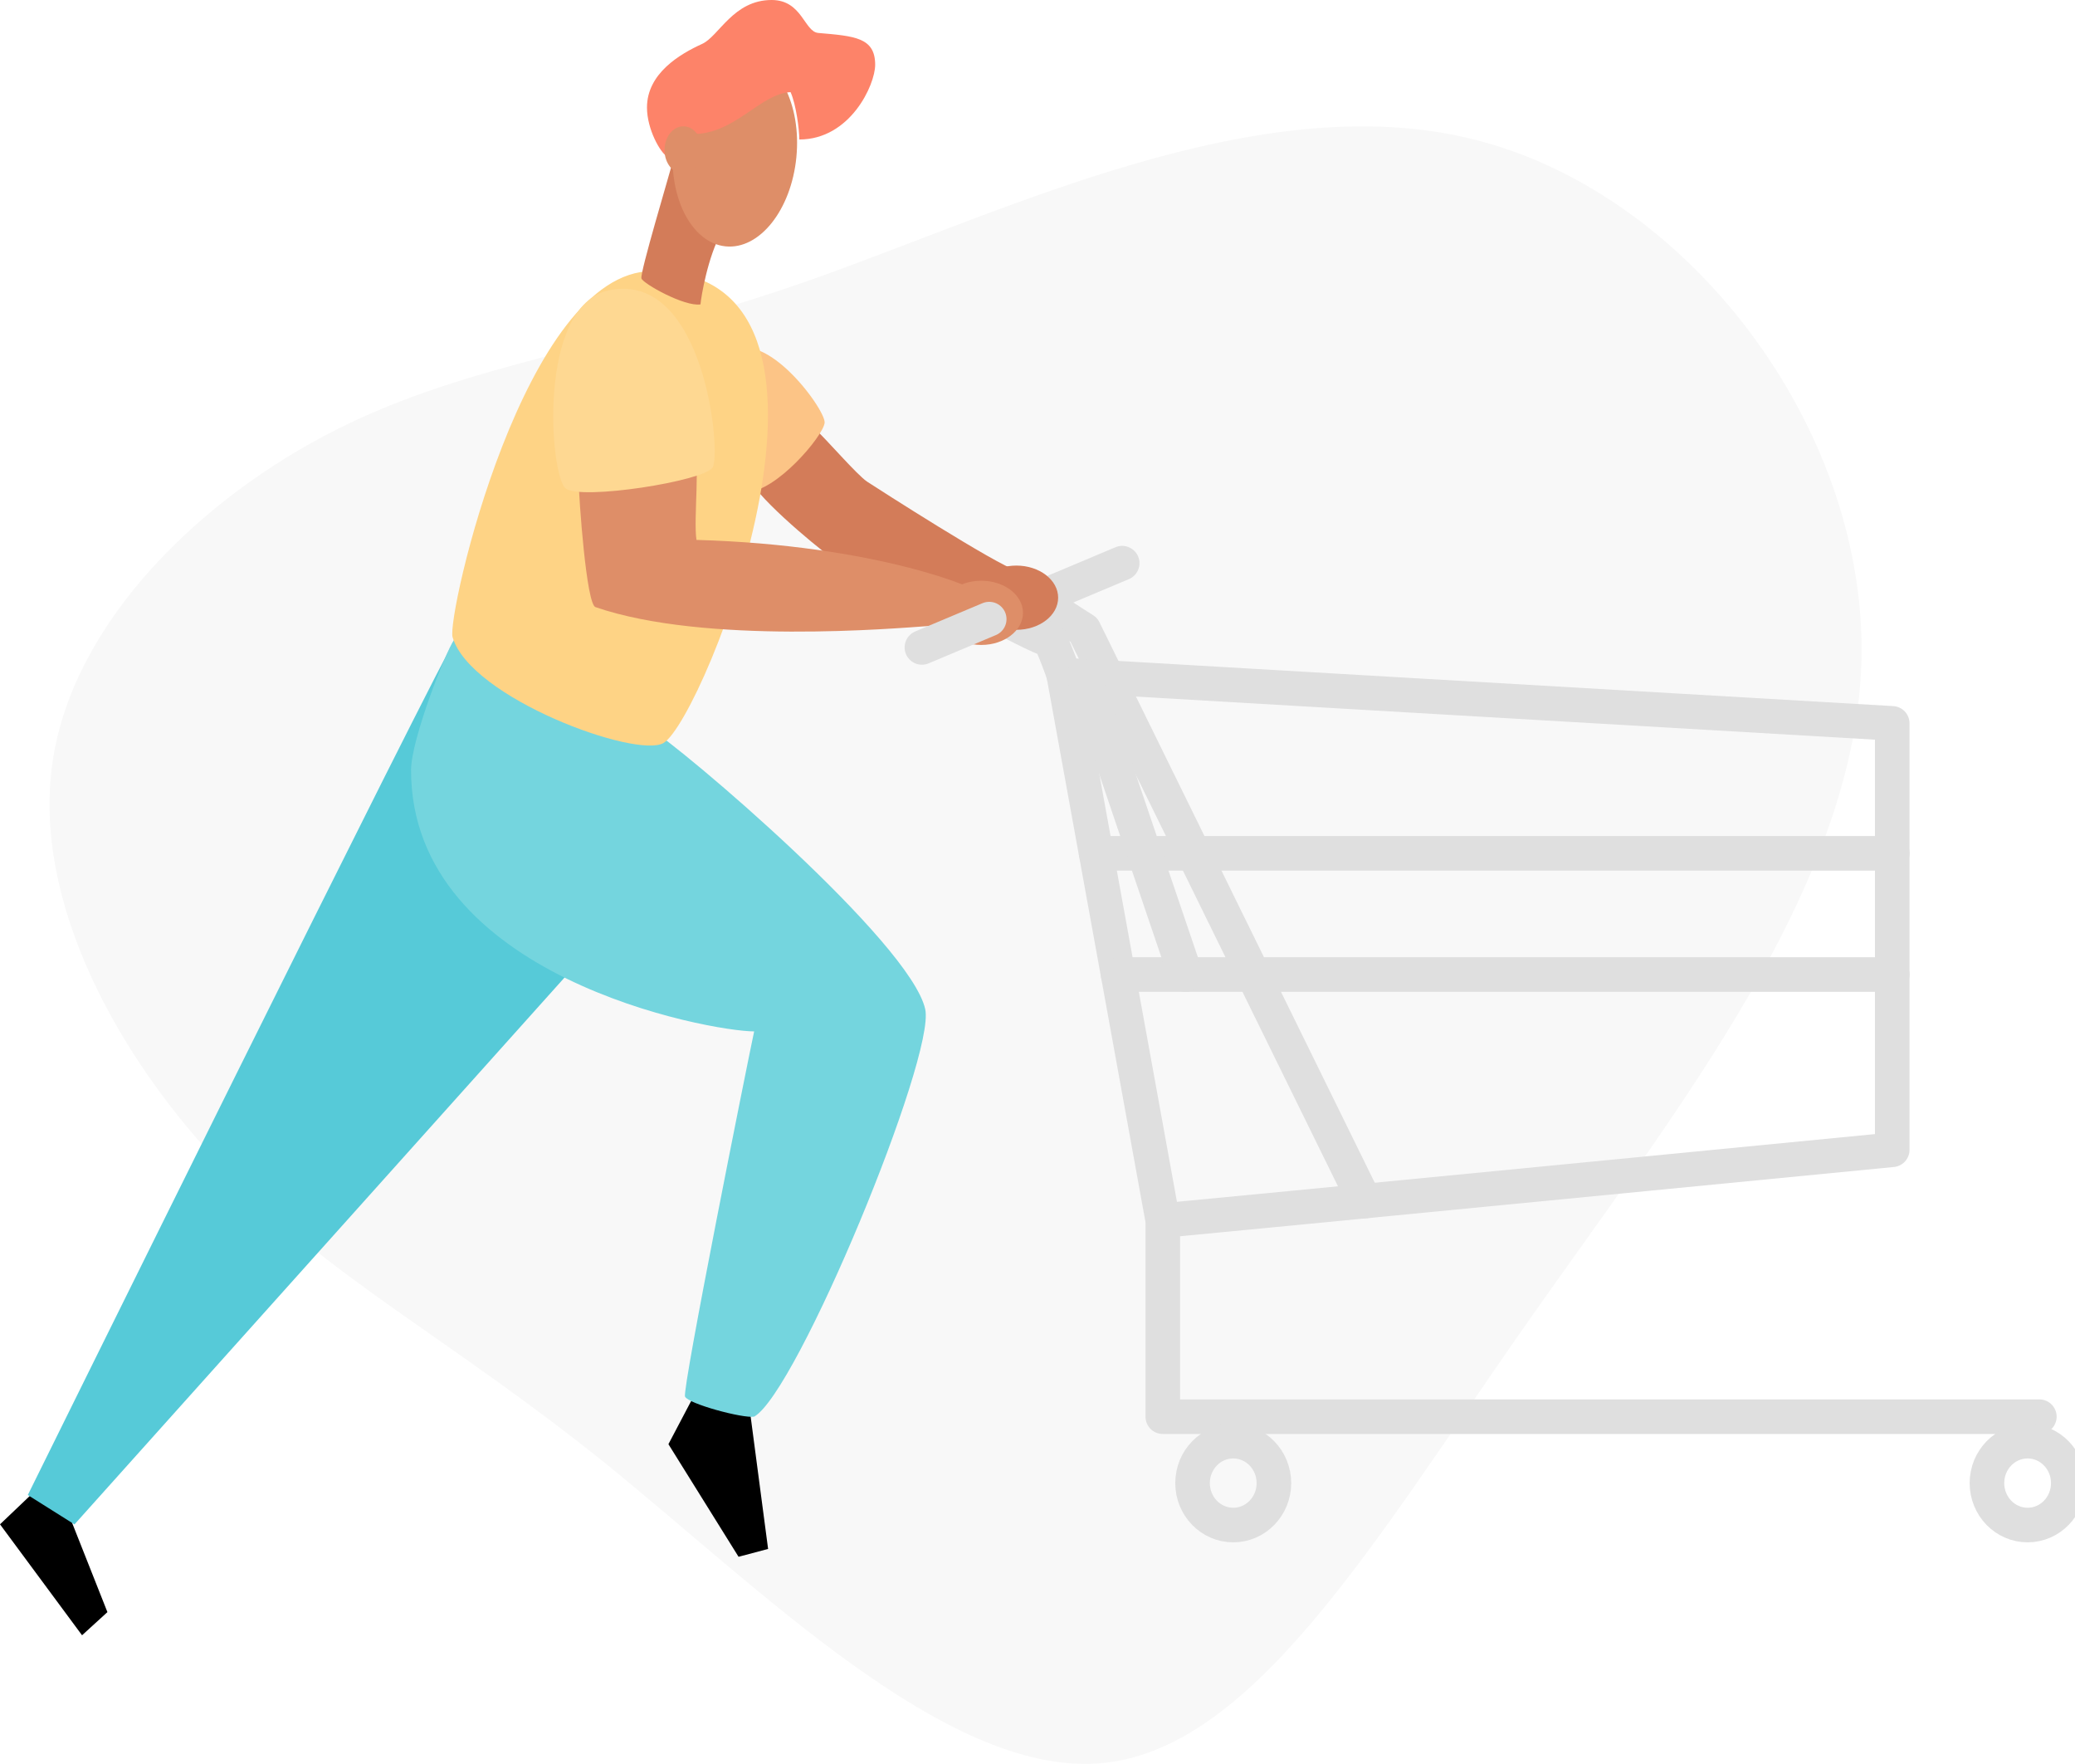
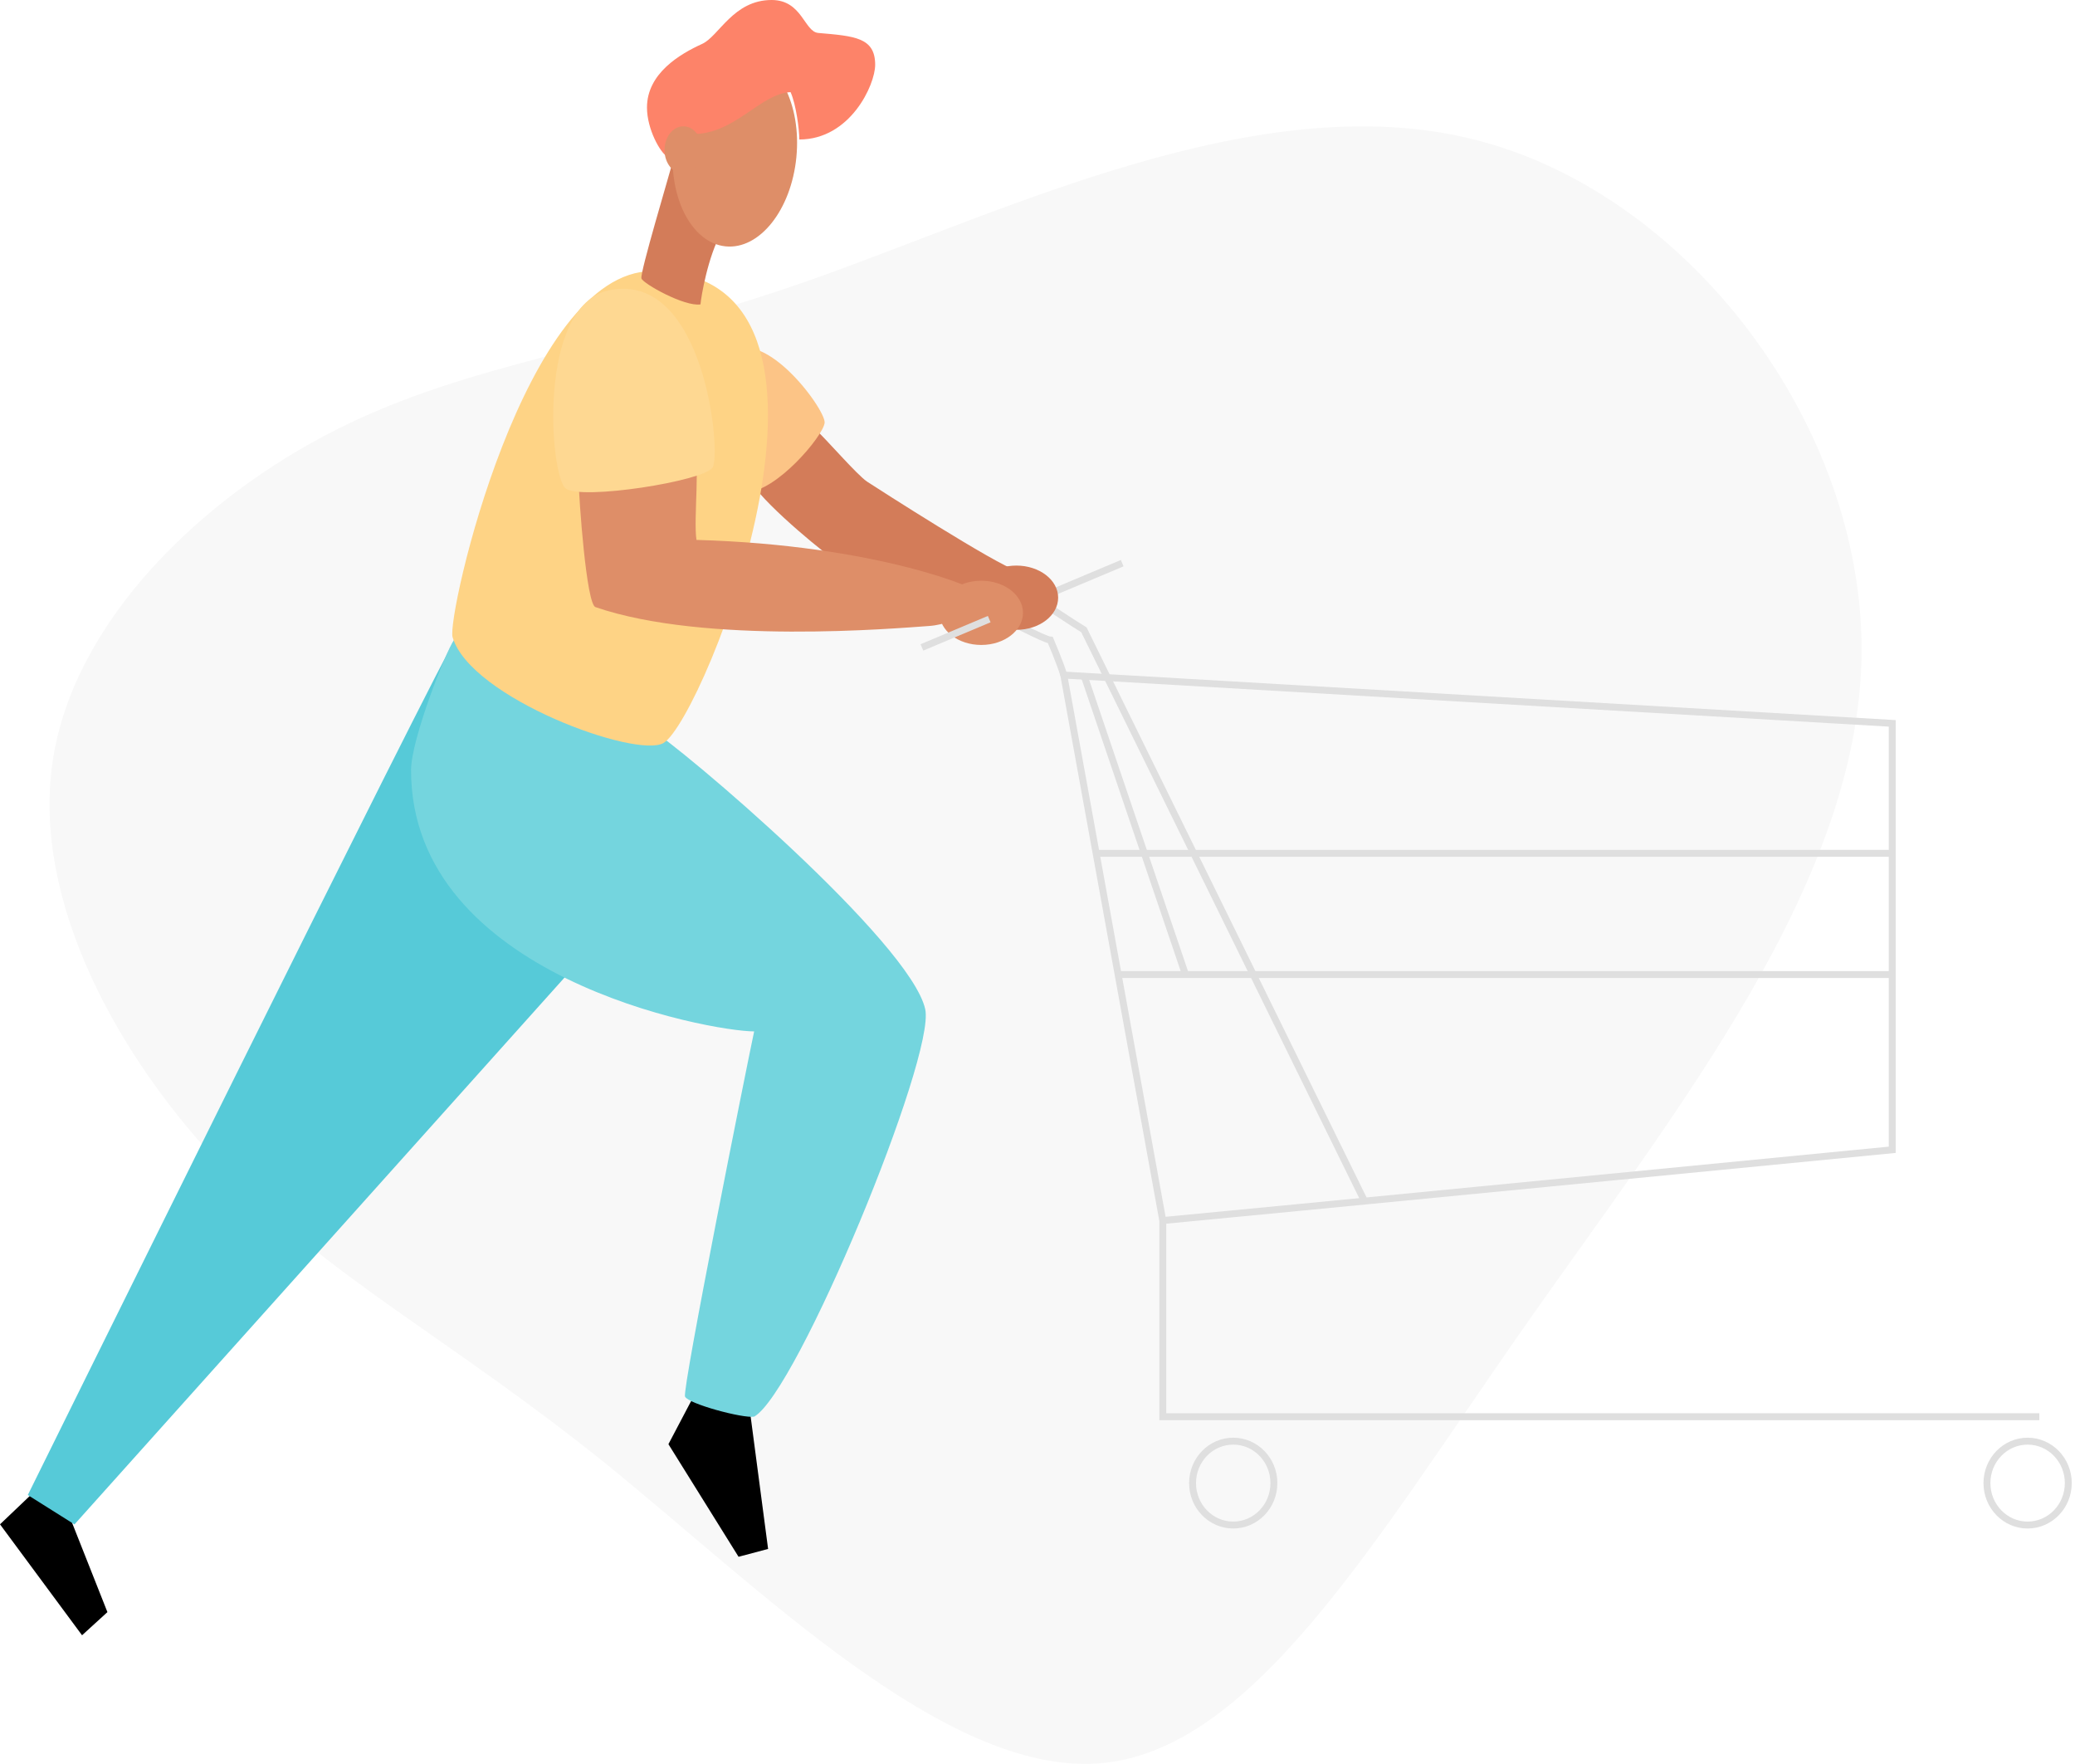
<svg xmlns="http://www.w3.org/2000/svg" width="300" height="255" viewBox="0 0 300 255" fill="none">
  <path d="M212.984 20.133C244.015 27.812 269.535 61.45 269.139 94.617C268.751 127.712 242.445 160.335 220.432 191.73C198.481 223.129 180.948 253.32 158.757 254.92C136.538 256.496 109.696 229.448 87.485 211.507C65.205 193.57 47.606 184.731 32.447 168.966C17.288 153.2 4.631 130.5 7.595 110.175C10.559 89.85 29.15 71.913 48.595 62.126C68.106 52.272 88.405 50.572 116.864 40.582C145.324 30.591 181.922 12.398 212.984 20.133Z" fill="#F8F8F8" />
-   <path d="M197.278 173.629L156.709 91.046C155.471 90.302 150.502 87.01 150.502 87.01" stroke="#DFDFDF" stroke-width="5" stroke-linecap="round" stroke-linejoin="round" />
-   <path d="M153.799 97.585C153.314 95.933 151.86 92.529 151.86 92.529C150.972 92.474 144.789 89.194 144.789 89.194" stroke="#DFDFDF" stroke-width="5" stroke-linecap="round" stroke-linejoin="round" />
-   <path d="M143.02 89.498L162.244 81.411" stroke="#DFDFDF" stroke-width="5" stroke-linecap="round" stroke-linejoin="round" />
+   <path d="M197.278 173.629L156.709 91.046C155.471 90.302 150.502 87.01 150.502 87.01" stroke="#DFDFDF" strokeWidth="5" strokeLinecap="round" strokeLinejoin="round" />
+   <path d="M153.799 97.585C153.314 95.933 151.86 92.529 151.86 92.529C150.972 92.474 144.789 89.194 144.789 89.194" stroke="#DFDFDF" strokeWidth="5" strokeLinecap="round" strokeLinejoin="round" />
+   <path d="M143.02 89.498L162.244 81.411" stroke="#DFDFDF" strokeWidth="5" strokeLinecap="round" strokeLinejoin="round" />
  <path d="M4.942 215.646L0 220.353L11.862 236.391L15.531 233.043L9.883 218.774L4.942 215.646Z" fill="black" />
  <path d="M100.724 201.008L96.64 208.767L106.779 225.045L111.05 223.909L108.249 202.664L100.724 201.008Z" fill="black" />
  <path d="M146.949 91.046C150.283 91.046 152.985 88.967 152.985 86.403C152.985 83.838 150.283 81.759 146.949 81.759C143.616 81.759 140.914 83.838 140.914 86.403C140.914 88.967 143.616 91.046 146.949 91.046Z" fill="#D37C59" />
  <path d="M66.403 91.306C63.688 95.305 4.019 216.118 4.019 216.118L10.768 220.365L89.51 132.507L66.403 91.306Z" fill="#56CAD8" />
  <path d="M117.811 61.99C119.362 63.358 123.908 68.677 125.394 69.645C126.88 70.613 143.92 81.571 147.116 82.539C150.312 83.507 143.52 86.386 143.52 86.386C143.52 86.386 121.321 81.311 119.68 80.183C118.04 79.056 108.315 70.985 108.315 68.821C108.315 66.658 117.811 61.99 117.811 61.99Z" fill="#D37C59" />
  <path d="M104.805 51.592C109.758 46.053 119.432 59.191 119.223 61.122C119.013 63.054 112.171 71.157 107.834 71.157C106.535 71.157 101.325 55.483 104.805 51.592Z" fill="#FCC486" />
  <path d="M65.635 92.522C64.472 94.121 59.429 106.919 59.429 111.319C59.429 141.314 102.803 149.097 109.033 149.097C108.133 153.284 98.591 200.844 99.041 201.888C99.49 202.932 107.407 205.064 109.033 204.788C115.239 201.304 135.274 152.796 133.769 145.897C131.655 136.231 98.47 107.959 93.676 105.144C88.882 102.328 65.635 92.522 65.635 92.522Z" fill="#74D5DE" />
  <path d="M94.289 39.194C127.675 39.194 101.81 103.896 95.937 107.403C92.058 109.715 68.009 100.924 65.433 92.106C64.553 89.094 75.841 39.194 94.289 39.194Z" fill="#FED385" />
  <path d="M141.868 93.233C145.201 93.233 147.903 91.154 147.903 88.59C147.903 86.026 145.201 83.947 141.868 83.947C138.535 83.947 135.832 86.026 135.832 88.59C135.832 91.154 138.535 93.233 141.868 93.233Z" fill="#DE8E68" />
  <path d="M83.633 69.069C83.715 72.333 84.774 87.31 86.089 87.762C101.992 93.233 129.533 90.822 134.288 90.494C139.044 90.166 142.093 86.714 141.856 85.894C141.62 85.075 126.662 78.788 100.697 78.048C100.216 75.024 101.368 65.886 100.181 65.07C98.994 64.254 83.633 69.069 83.633 69.069Z" fill="#DE8E68" />
  <path d="M88.052 41.965C101.864 39.054 104.343 65.642 103.017 67.601C101.69 69.561 84.091 72.333 81.795 70.621C79.499 68.909 77.579 44.169 88.052 41.965Z" fill="#FED892" />
  <path d="M97.45 22.66C96.814 25.164 92.474 39.498 92.741 40.258C93.009 41.018 98.983 44.369 101.275 44.001C101.364 42.909 102.338 37.062 104.332 33.547C106.325 30.031 97.45 22.66 97.45 22.66Z" fill="#D37C59" />
  <path d="M115.138 22.732C115.885 15.107 112.507 8.511 107.593 7.999C102.679 7.487 98.09 13.254 97.343 20.879C96.596 28.504 99.974 35.1 104.888 35.612C109.802 36.124 114.391 30.357 115.138 22.732Z" fill="#DE8E68" />
  <path d="M96.484 22.66C95.468 22.084 93.54 18.693 93.54 15.542C93.54 10.61 98.308 7.803 101.523 6.343C103.955 5.219 106.023 0 111.562 0C115.98 0 116.275 4.587 118.307 4.763C123.575 5.215 126.531 5.419 126.531 9.367C126.531 12.266 122.923 20.165 115.565 20.165C115.565 18.701 115.088 15.066 114.3 13.318C109.878 13.546 106.279 19.405 100.146 19.381C98.831 19.357 96.484 22.66 96.484 22.66Z" fill="#FD8369" />
  <path d="M98.8 25.116C100.304 25.116 101.523 23.581 101.523 21.689C101.523 19.796 100.304 18.261 98.8 18.261C97.296 18.261 96.077 19.796 96.077 21.689C96.077 23.581 97.296 25.116 98.8 25.116Z" fill="#DE8E68" />
-   <path d="M294.845 204.792H168.113V176.44C175.044 175.808 273.577 166.21 273.577 166.21V104.568L153.799 97.585L168.113 176.448" stroke="#DFDFDF" stroke-width="5" stroke-linecap="round" stroke-linejoin="round" />
-   <path d="M178.299 220.457C181.546 220.457 184.179 217.743 184.179 214.394C184.179 211.046 181.546 208.331 178.299 208.331C175.051 208.331 172.418 211.046 172.418 214.394C172.418 217.743 175.051 220.457 178.299 220.457Z" stroke="#DFDFDF" stroke-width="5" stroke-linecap="round" stroke-linejoin="round" />
-   <path d="M293.15 220.457C296.397 220.457 299.03 217.743 299.03 214.394C299.03 211.046 296.397 208.331 293.15 208.331C289.902 208.331 287.269 211.046 287.269 214.394C287.269 217.743 289.902 220.457 293.15 220.457Z" stroke="#DFDFDF" stroke-width="5" stroke-linecap="round" stroke-linejoin="round" />
-   <path d="M158.477 123.353H273.577" stroke="#DFDFDF" stroke-width="5" stroke-linecap="round" stroke-linejoin="round" />
-   <path d="M161.658 140.878H273.577" stroke="#DFDFDF" stroke-width="5" stroke-linecap="round" stroke-linejoin="round" />
-   <path d="M133.288 93.589L143.02 89.498" stroke="#DFDFDF" stroke-width="5" stroke-linecap="round" stroke-linejoin="round" />
-   <path d="M171.398 140.878C170.137 137.202 156.763 97.749 156.763 97.749" stroke="#DFDFDF" stroke-width="5" stroke-linecap="round" stroke-linejoin="round" />
+   <path d="M294.845 204.792H168.113V176.44C175.044 175.808 273.577 166.21 273.577 166.21V104.568L153.799 97.585L168.113 176.448" stroke="#DFDFDF" strokeWidth="5" strokeLinecap="round" strokeLinejoin="round" />
+   <path d="M178.299 220.457C181.546 220.457 184.179 217.743 184.179 214.394C184.179 211.046 181.546 208.331 178.299 208.331C175.051 208.331 172.418 211.046 172.418 214.394C172.418 217.743 175.051 220.457 178.299 220.457Z" stroke="#DFDFDF" strokeWidth="5" strokeLinecap="round" strokeLinejoin="round" />
+   <path d="M293.15 220.457C296.397 220.457 299.03 217.743 299.03 214.394C299.03 211.046 296.397 208.331 293.15 208.331C289.902 208.331 287.269 211.046 287.269 214.394C287.269 217.743 289.902 220.457 293.15 220.457Z" stroke="#DFDFDF" strokeWidth="5" strokeLinecap="round" strokeLinejoin="round" />
+   <path d="M158.477 123.353H273.577" stroke="#DFDFDF" strokeWidth="5" strokeLinecap="round" strokeLinejoin="round" />
+   <path d="M161.658 140.878H273.577" stroke="#DFDFDF" strokeWidth="5" strokeLinecap="round" strokeLinejoin="round" />
+   <path d="M133.288 93.589L143.02 89.498" stroke="#DFDFDF" strokeWidth="5" strokeLinecap="round" strokeLinejoin="round" />
+   <path d="M171.398 140.878C170.137 137.202 156.763 97.749 156.763 97.749" stroke="#DFDFDF" strokeWidth="5" strokeLinecap="round" strokeLinejoin="round" />
</svg>
